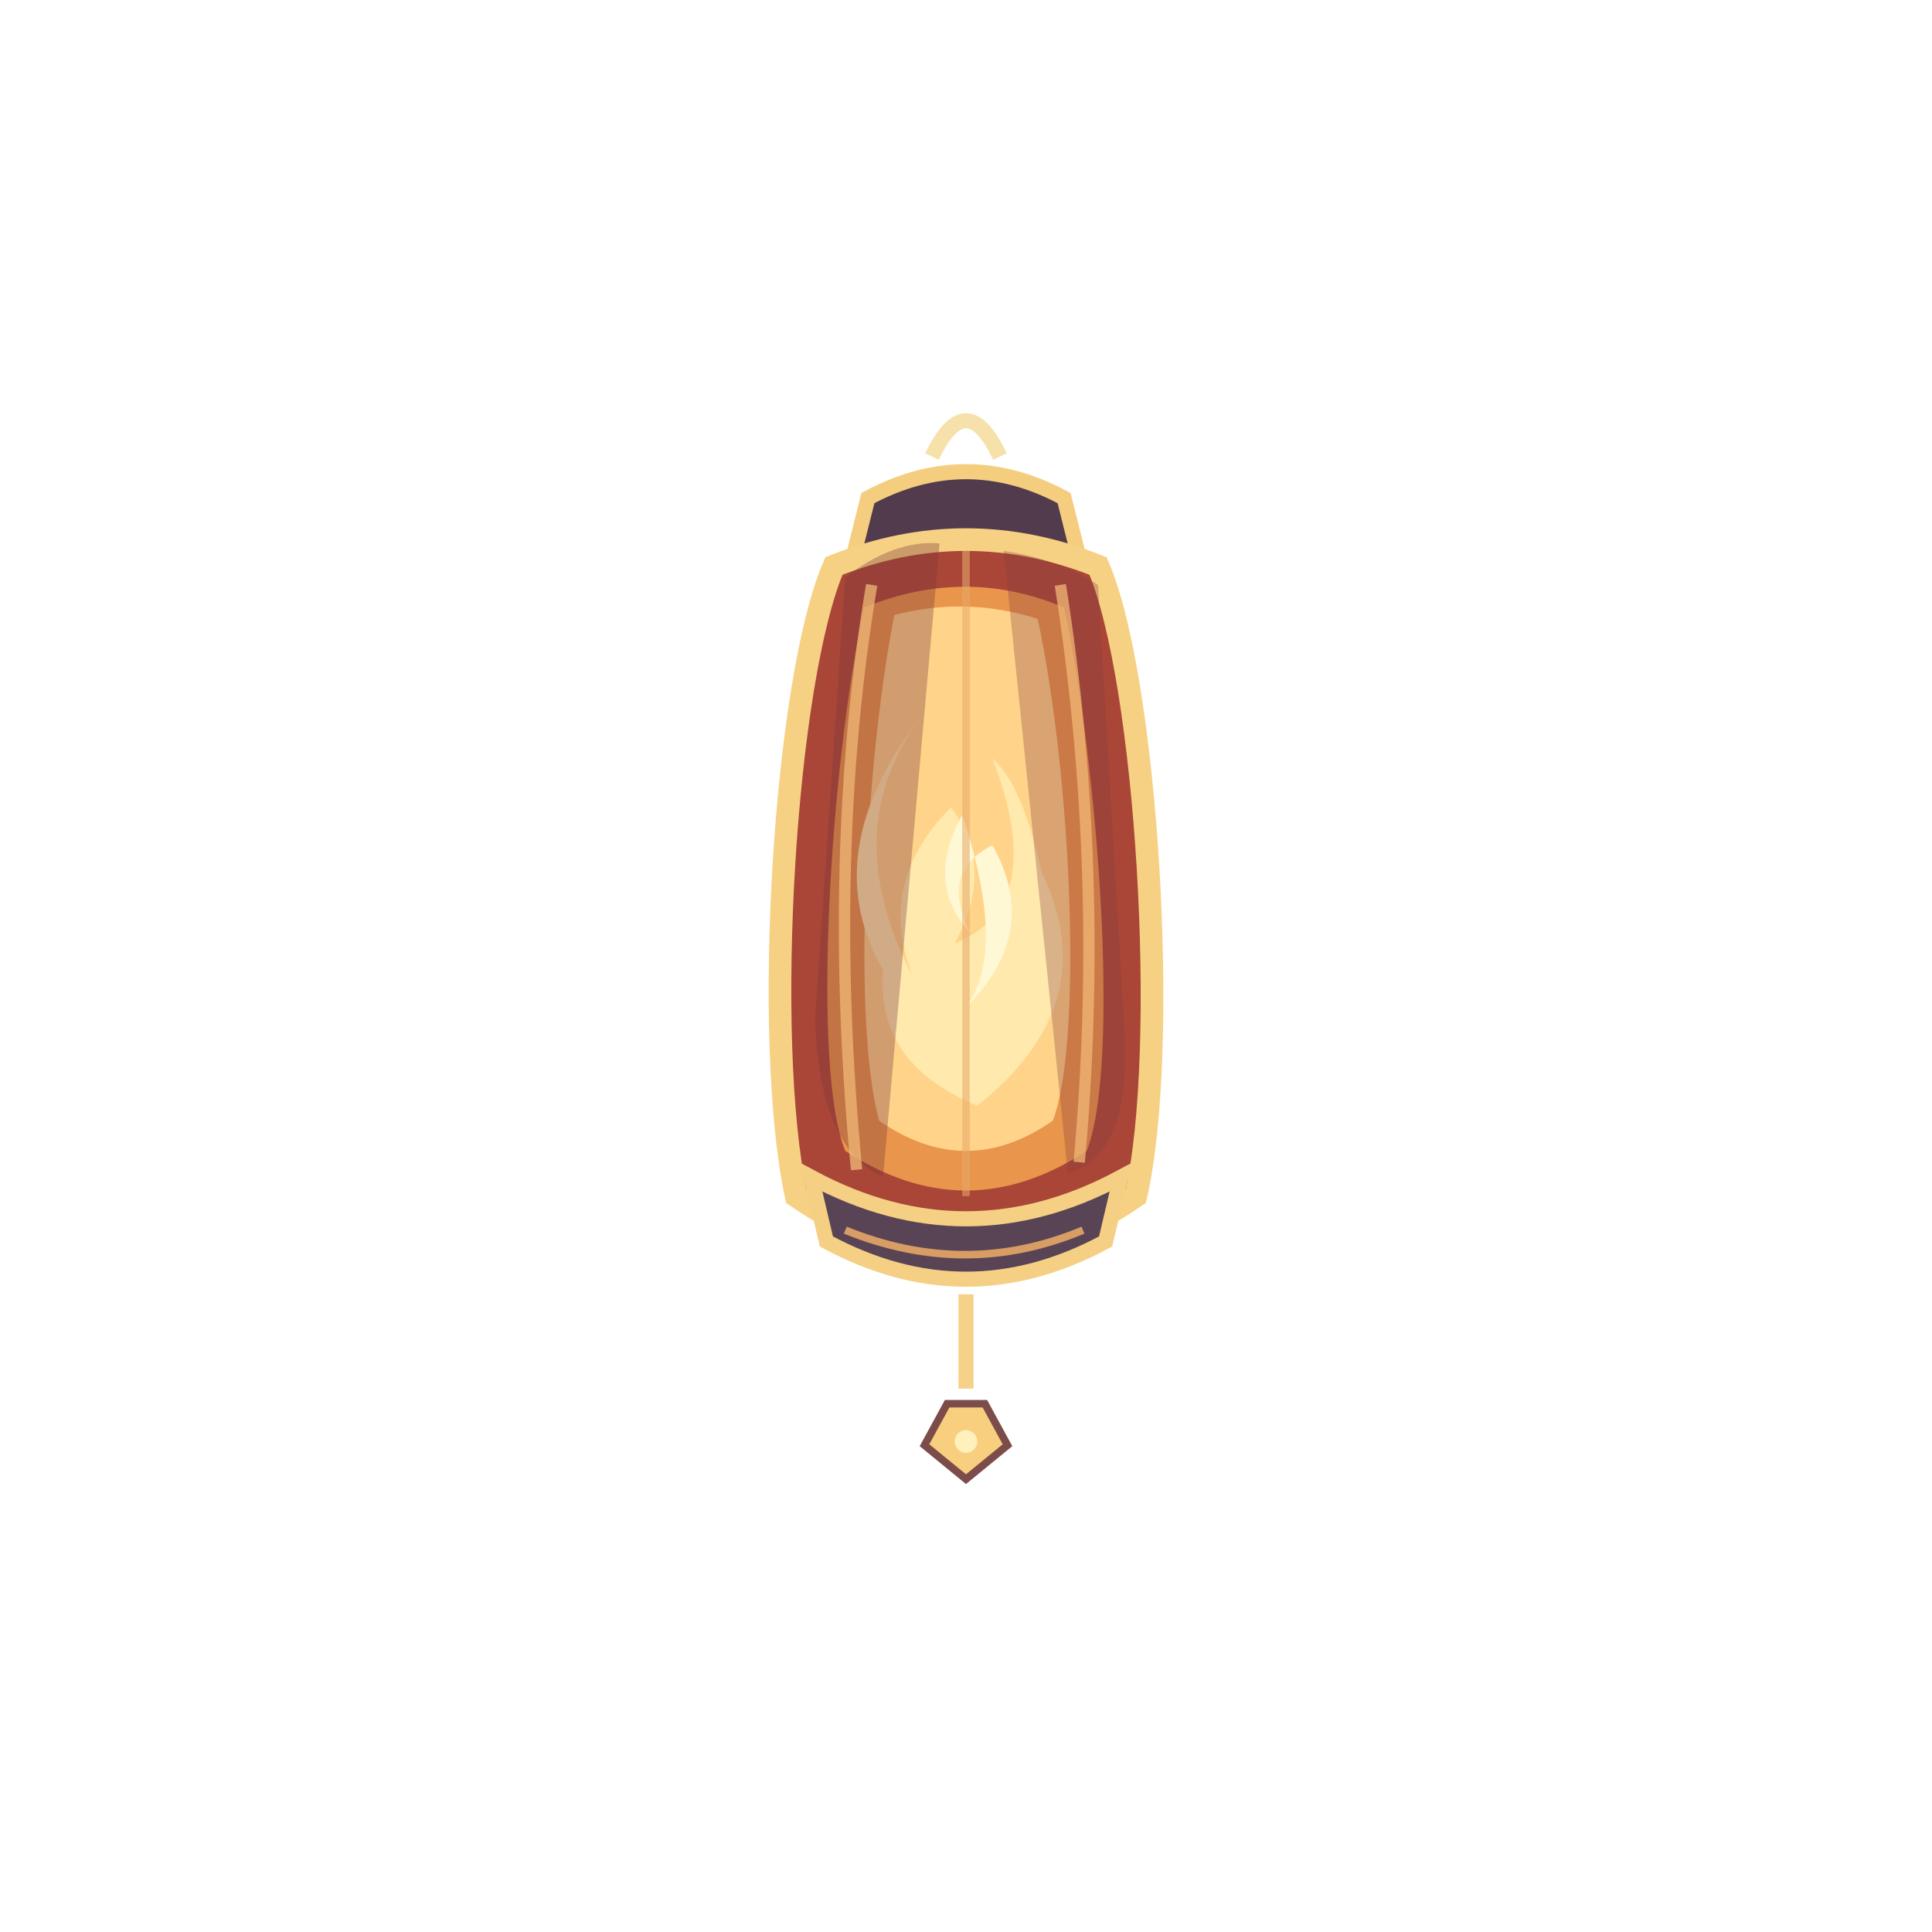
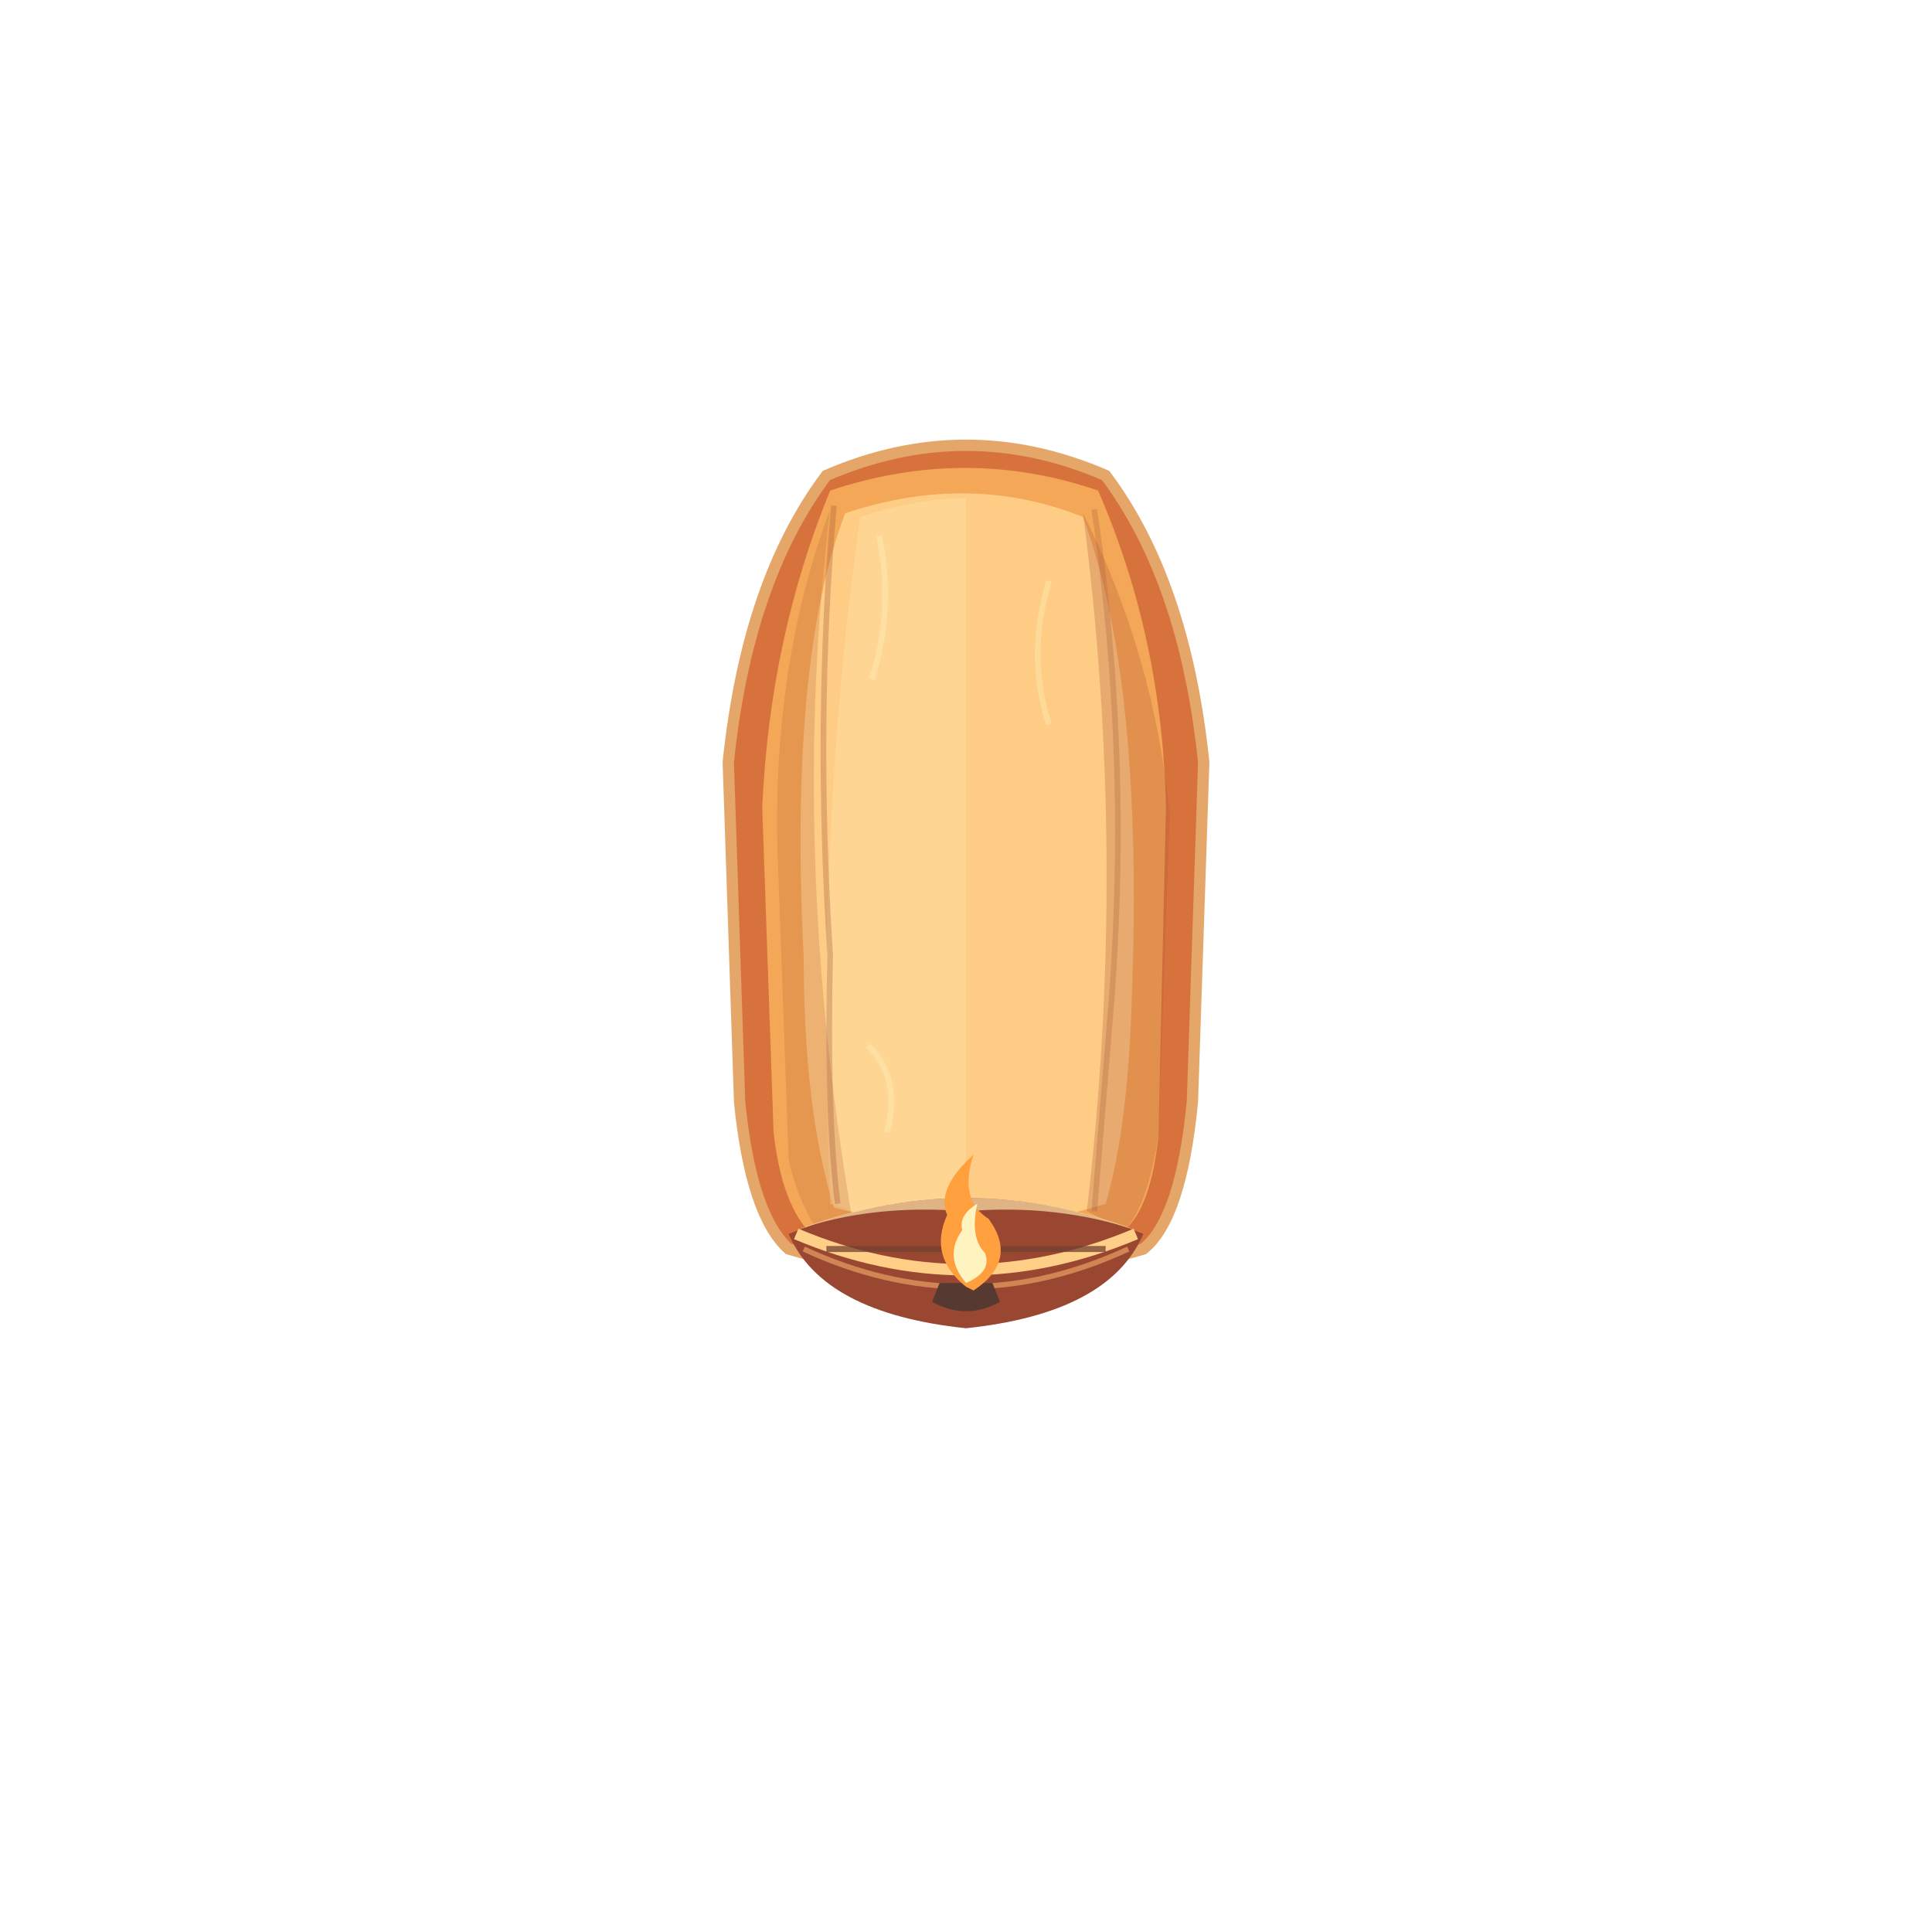
<svg xmlns="http://www.w3.org/2000/svg" width="512" height="512" viewBox="0 0 512 512">
-   <path d="M247 121 Q256 102 265 121" fill="none" stroke="#f7e1aa" stroke-width="4" />
-   <path d="M230 132 Q256 118 282 132 L286 148 Q256 157 226 148Z" fill="#523b4c" stroke="#f5cd7f" stroke-width="4" />
-   <path d="M221 150 Q256 136 291 150 C304 180 310 278 301 317 Q256 348 211 317 C202 275 208 180 221 150Z" fill="#a94637" stroke="#f6d184" stroke-width="6" />
-   <path d="M229 161 Q256 150 282 161 C291 203 297 282 288 305 Q256 326 224 305 C215 283 220 203 229 161Z" fill="#e9954c" />
-   <path d="M237 163 Q256 158 275 164 C284 206 287 276 279 297 Q256 313 233 297 C226 272 229 204 237 163Z" fill="#ffd48a" />
-   <path d="M248 185 Q220 217 242 259 Q232 234 252 214 Q264 230 253 250 Q278 240 263 201 Q271 208 276 231 Q293 266 259 293 Q232 282 234 257 Q215 224 248 185Z" fill="#ffe9ad" />
-   <path d="M255 216 Q245 234 257 247 Q249 231 263 224 Q276 247 256 267 Q267 252 255 216Z" fill="#fff8d5" />
-   <path d="M224 153 Q237 143 249 144 L234 312 Q217 304 216 270Z" fill="#7b3639" opacity=".35" />
-   <path d="M266 146 Q280 148 291 155 L298 273 Q300 306 283 311Z" fill="#883c3b" opacity=".32" />
-   <path d="M256 146 L256 317" fill="none" stroke="#e6aa69" stroke-width="2" opacity=".56" />
-   <path d="M231 155 Q219 227 227 310" fill="none" stroke="#f0b875" stroke-width="3" opacity=".75" />
-   <path d="M281 155 Q293 231 286 308" fill="none" stroke="#f0b875" stroke-width="3" opacity=".75" />
-   <path d="M215 312 Q256 334 297 312 L293 329 Q256 349 219 329Z" fill="#594455" stroke="#f5cf83" stroke-width="4" />
-   <path d="M224 326 Q256 339 287 326" fill="none" stroke="#d89c65" stroke-width="2" />
-   <path d="M256 343 L256 368" fill="none" stroke="#f6d188" stroke-width="4" />
-   <path d="M251 372 L261 372 L267 383 L256 392 L245 383Z" fill="#f8cf7e" stroke="#7c4c4b" stroke-width="2" />
-   <circle cx="256" cy="382" r="3" fill="#fff0bc" />
+   <path d="M219 126 Q256 110 293 126 Q314 154 319 202 L316 292 Q313 323 303 331 Q256 345 209 331 Q199 322 196 292 L193 202 Q198 154 219 126Z" fill="#d7723d" stroke="#e5a66a" stroke-width="3" />
+   <path d="M220 130 Q256 118 291 130 Q308 169 309 214 L307 301 Q305 320 298 326 Q256 339 214 326 Q207 318 205 300 L202 214 Q204 169 220 130Z" fill="#f3a757" />
+   <path d="M224 136 Q257 125 287 137 Q303 180 300 263 Q299 299 293 319 Q258 330 221 320 Q213 294 213 254 Q209 175 224 136Z" fill="#ffd08a" opacity=".88" />
+   <path d="M228 137 Q243 132 256 132 L256 324 Q235 325 220 319 Q216 220 228 137Z" fill="#ffe0a3" opacity=".48" />
+   <path d="M287 136 Q306 174 310 216 L307 301 Q304 320 298 326 L288 321 Q299 228 287 136Z" fill="#b65c39" opacity=".3" />
+   <path d="M220 135 Q205 175 206 224 L209 307 Q211 317 216 325 L226 324 Q209 225 220 135Z" fill="#bd6a3e" opacity=".26" />
+   <path d="M221 134 Q216 191 220 253 Q219 295 222 319" fill="none" stroke="#a85c3a" stroke-width="1.5" opacity=".33" />
+   <path d="M290 135 Q300 203 294 272 L290 321" fill="none" stroke="#a85c3a" stroke-width="1.5" opacity=".28" />
+   <path d="M233 142 Q237 162 231 180 M278 154 Q272 174 278 192 M230 277 Q239 286 235 300" fill="none" stroke="#fff0b9" stroke-width="1.5" opacity=".4" />
+   <path d="M209 327 Q256 308 303 327 Q294 348 256 352 Q218 348 209 327Z" fill="#9a4731" />
+   <path d="M211 326 Q256 309 301 326 Q280 319 256 321 Q231 319 211 326Z" fill="#ffe4a9" opacity=".68" />
+   <path d="M211 327 Q256 346 301 327" fill="none" stroke="#ffce87" stroke-width="3" />
+   <path d="M213 331 Q256 351 299 331" fill="none" stroke="#e99f62" stroke-width="1.4" opacity=".7" />
+   <path d="M219 331 L293 331 M256 324 L256 345" fill="none" stroke="#70402f" stroke-width="1.6" opacity=".75" />
+   <path d="M249 340 L263 340 L265 345 Q256 350 247 345Z" fill="#563a32" />
+   <path d="M256 341 Q246 333 251 322 Q248 315 258 306 Q254 318 262 323 Q270 334 258 342Z" fill="#ff9f3e" />
+   <path d="M256 340 Q250 333 255 326 Q254 322 259 319 Q257 328 261 332 Q263 337 256 340Z" fill="#fff3bf" />
</svg>
